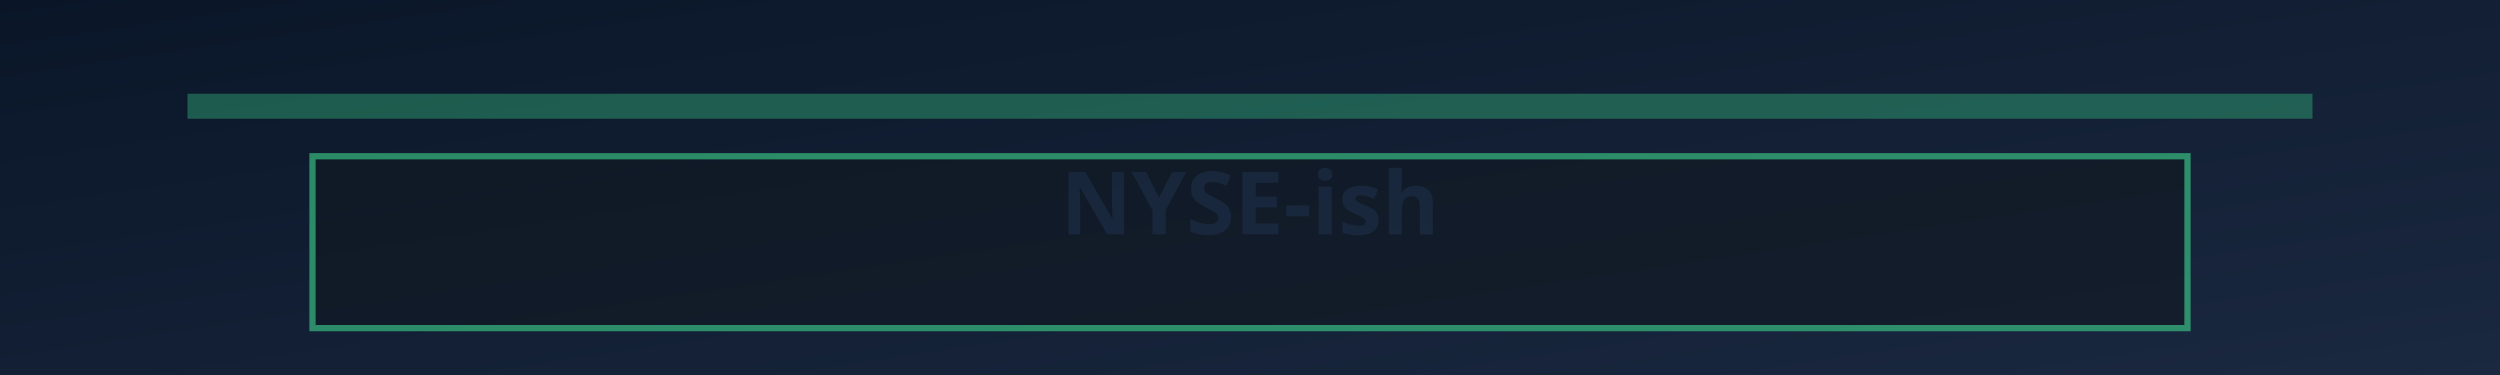
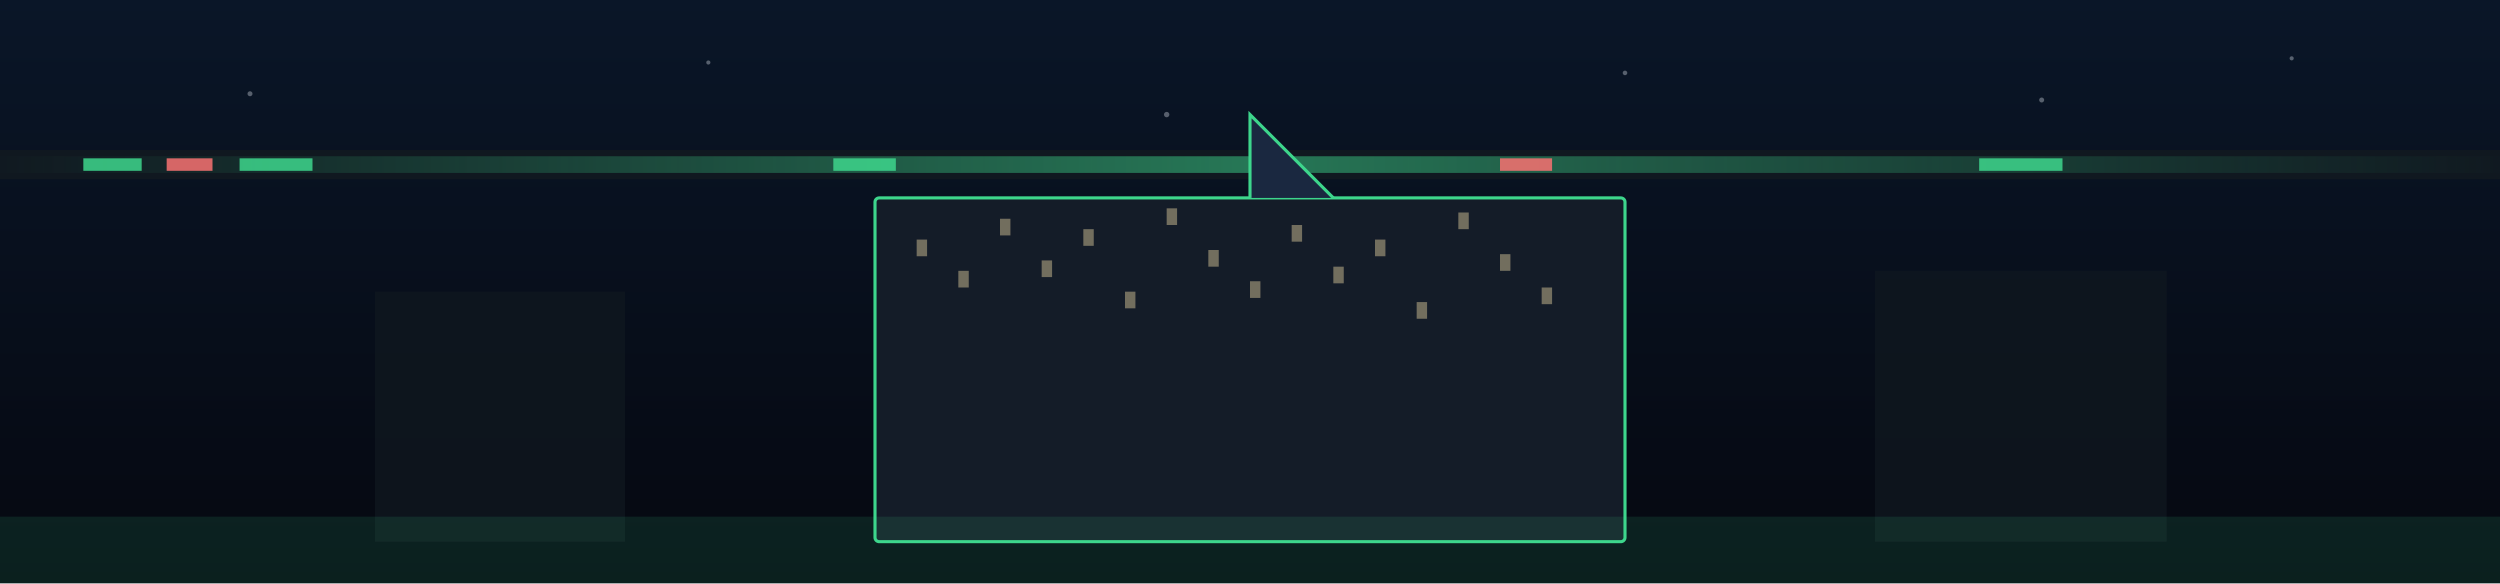
- <svg xmlns="http://www.w3.org/2000/svg" viewBox="0 0 800 120" preserveAspectRatio="xMidYMax slice" aria-hidden="true">
+ <svg xmlns="http://www.w3.org/2000/svg" viewBox="0 0 1200 280" preserveAspectRatio="xMidYMax slice" aria-hidden="true">
  <defs>
-     <linearGradient id="p" x1="0" y1="0" x2="1" y2="1">
+     <linearGradient id="ipo-night" x1="0" y1="0" x2="0" y2="1">
      <stop offset="0%" stop-color="#0a1628" />
-       <stop offset="100%" stop-color="#1a2840" />
+       <stop offset="100%" stop-color="#050810" />
+     </linearGradient>
+     <linearGradient id="ipo-ticker" x1="0" y1="0" x2="1" y2="0">
+       <stop offset="0%" stop-color="#3dd68c" stop-opacity="0" />
+       <stop offset="50%" stop-color="#3dd68c" stop-opacity="0.5" />
+       <stop offset="100%" stop-color="#3dd68c" stop-opacity="0" />
    </linearGradient>
  </defs>
-   <rect width="800" height="120" fill="url(#p)" />
-   <rect x="60" y="30" width="680" height="8" fill="#3dd68c" opacity="0.35" />
-   <text x="400" y="75" text-anchor="middle" fill="#5b9cff" font-family="system-ui,sans-serif" font-size="28" font-weight="700" opacity="0.25">NYSE-ish</text>
-   <rect x="100" y="50" width="600" height="55" fill="#101820" stroke="#3dd68c" stroke-width="2" opacity="0.6" />
+   <rect width="1200" height="280" fill="url(#ipo-night)" />
+   <g fill="#e8edf5" opacity="0.35">
+     <circle cx="120" cy="45" r="1.2" />
+     <circle cx="340" cy="30" r="1" />
+     <circle cx="560" cy="55" r="1.3" />
+     <circle cx="780" cy="35" r="1.1" />
+     <circle cx="980" cy="48" r="1.2" />
+     <circle cx="1100" cy="28" r="1" />
+   </g>
+   <rect x="0" y="72" width="1200" height="14" fill="#101820" />
+   <rect x="0" y="75" width="1200" height="8" fill="url(#ipo-ticker)" />
+   <g opacity="0.85">
+     <rect x="40" y="76" width="28" height="6" fill="#3dd68c" />
+     <rect x="80" y="76" width="22" height="6" fill="#f87171" />
+     <rect x="115" y="76" width="35" height="6" fill="#3dd68c" />
+     <rect x="400" y="76" width="30" height="6" fill="#3dd68c" />
+     <rect x="720" y="76" width="25" height="6" fill="#f87171" />
+     <rect x="950" y="76" width="40" height="6" fill="#3dd68c" />
+   </g>
+   <g fill="#141c28" stroke="#3dd68c" stroke-width="1.5">
+     <rect x="420" y="95" width="360" height="165" rx="2" />
+     <path d="M600 95 L600 55 L640 95" fill="#1a2840" />
+   </g>
+   <g fill="#ffe9b0" opacity="0.4">
+     <rect x="440" y="115" width="5" height="8" />
+     <rect x="460" y="130" width="5" height="8" />
+     <rect x="480" y="105" width="5" height="8" />
+     <rect x="500" y="125" width="5" height="8" />
+     <rect x="520" y="110" width="5" height="8" />
+     <rect x="540" y="140" width="5" height="8" />
+     <rect x="560" y="100" width="5" height="8" />
+     <rect x="580" y="120" width="5" height="8" />
+     <rect x="600" y="135" width="5" height="8" />
+     <rect x="620" y="108" width="5" height="8" />
+     <rect x="640" y="128" width="5" height="8" />
+     <rect x="660" y="115" width="5" height="8" />
+     <rect x="680" y="145" width="5" height="8" />
+     <rect x="700" y="102" width="5" height="8" />
+     <rect x="720" y="122" width="5" height="8" />
+     <rect x="740" y="138" width="5" height="8" />
+   </g>
+   <rect x="180" y="140" width="120" height="120" fill="#101820" opacity="0.7" />
+   <rect x="900" y="130" width="140" height="130" fill="#101820" opacity="0.7" />
+   <rect x="0" y="248" width="1200" height="32" fill="#3dd68c" opacity="0.12" />
</svg>
